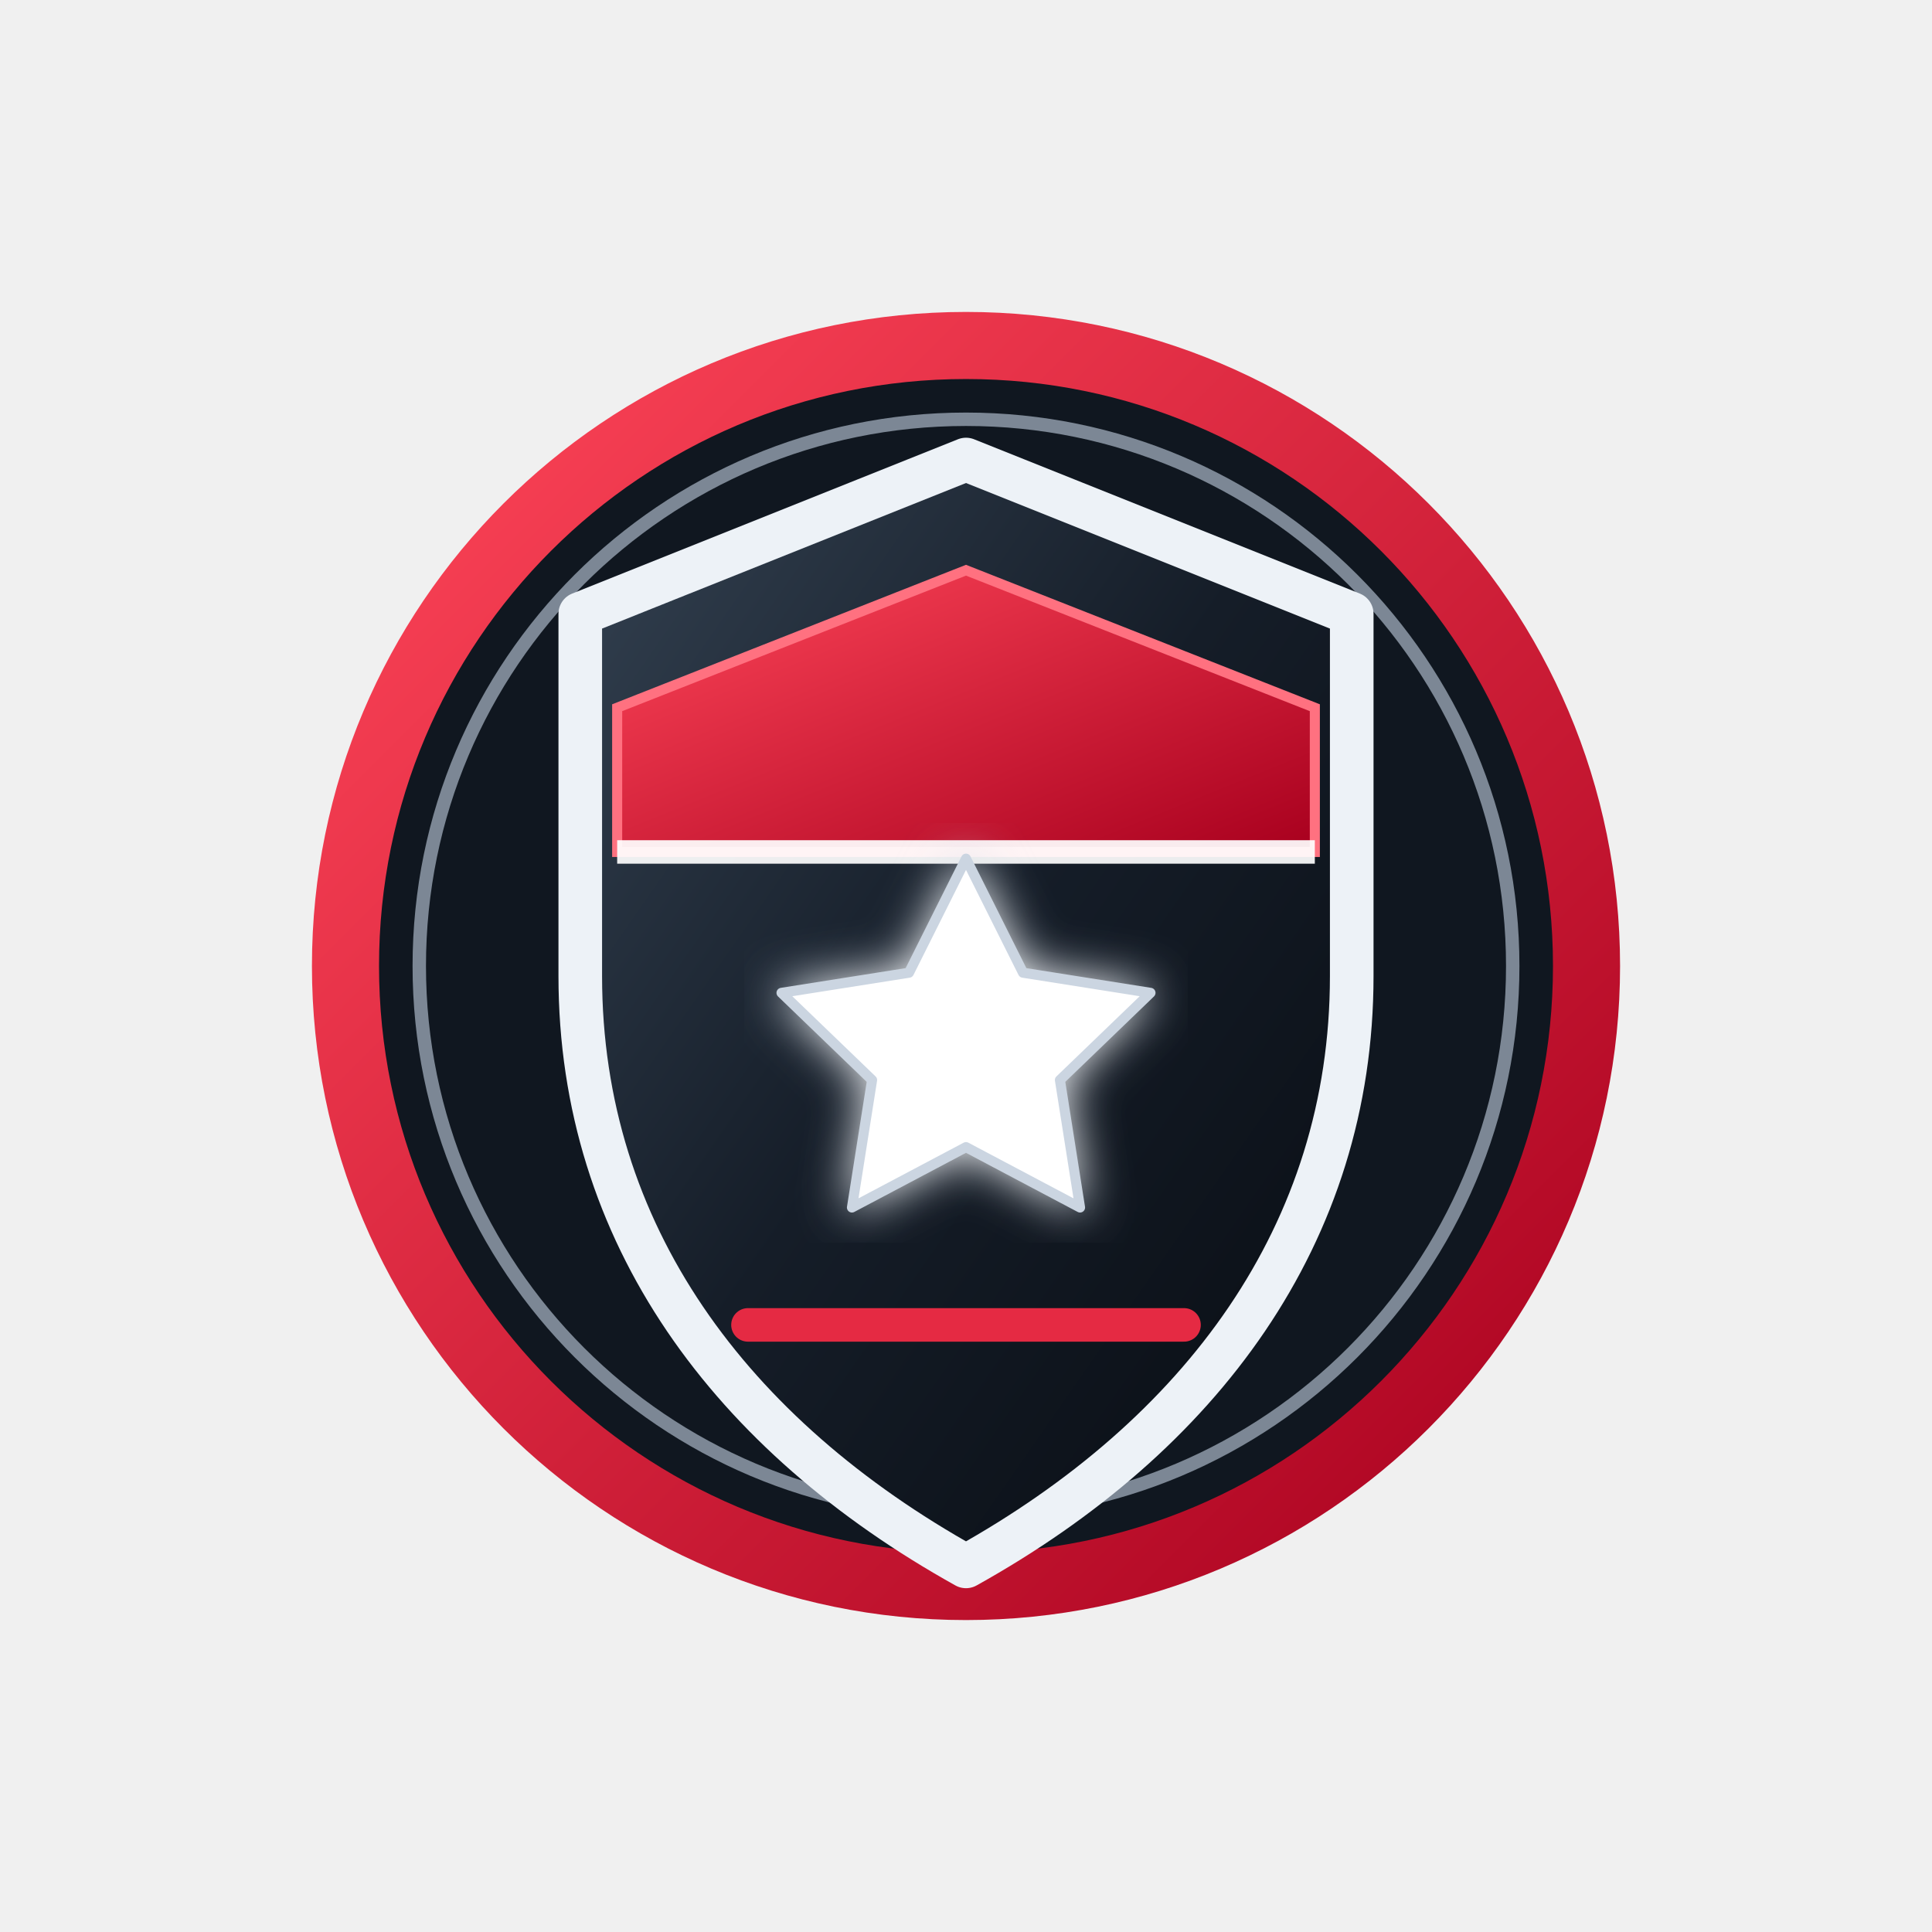
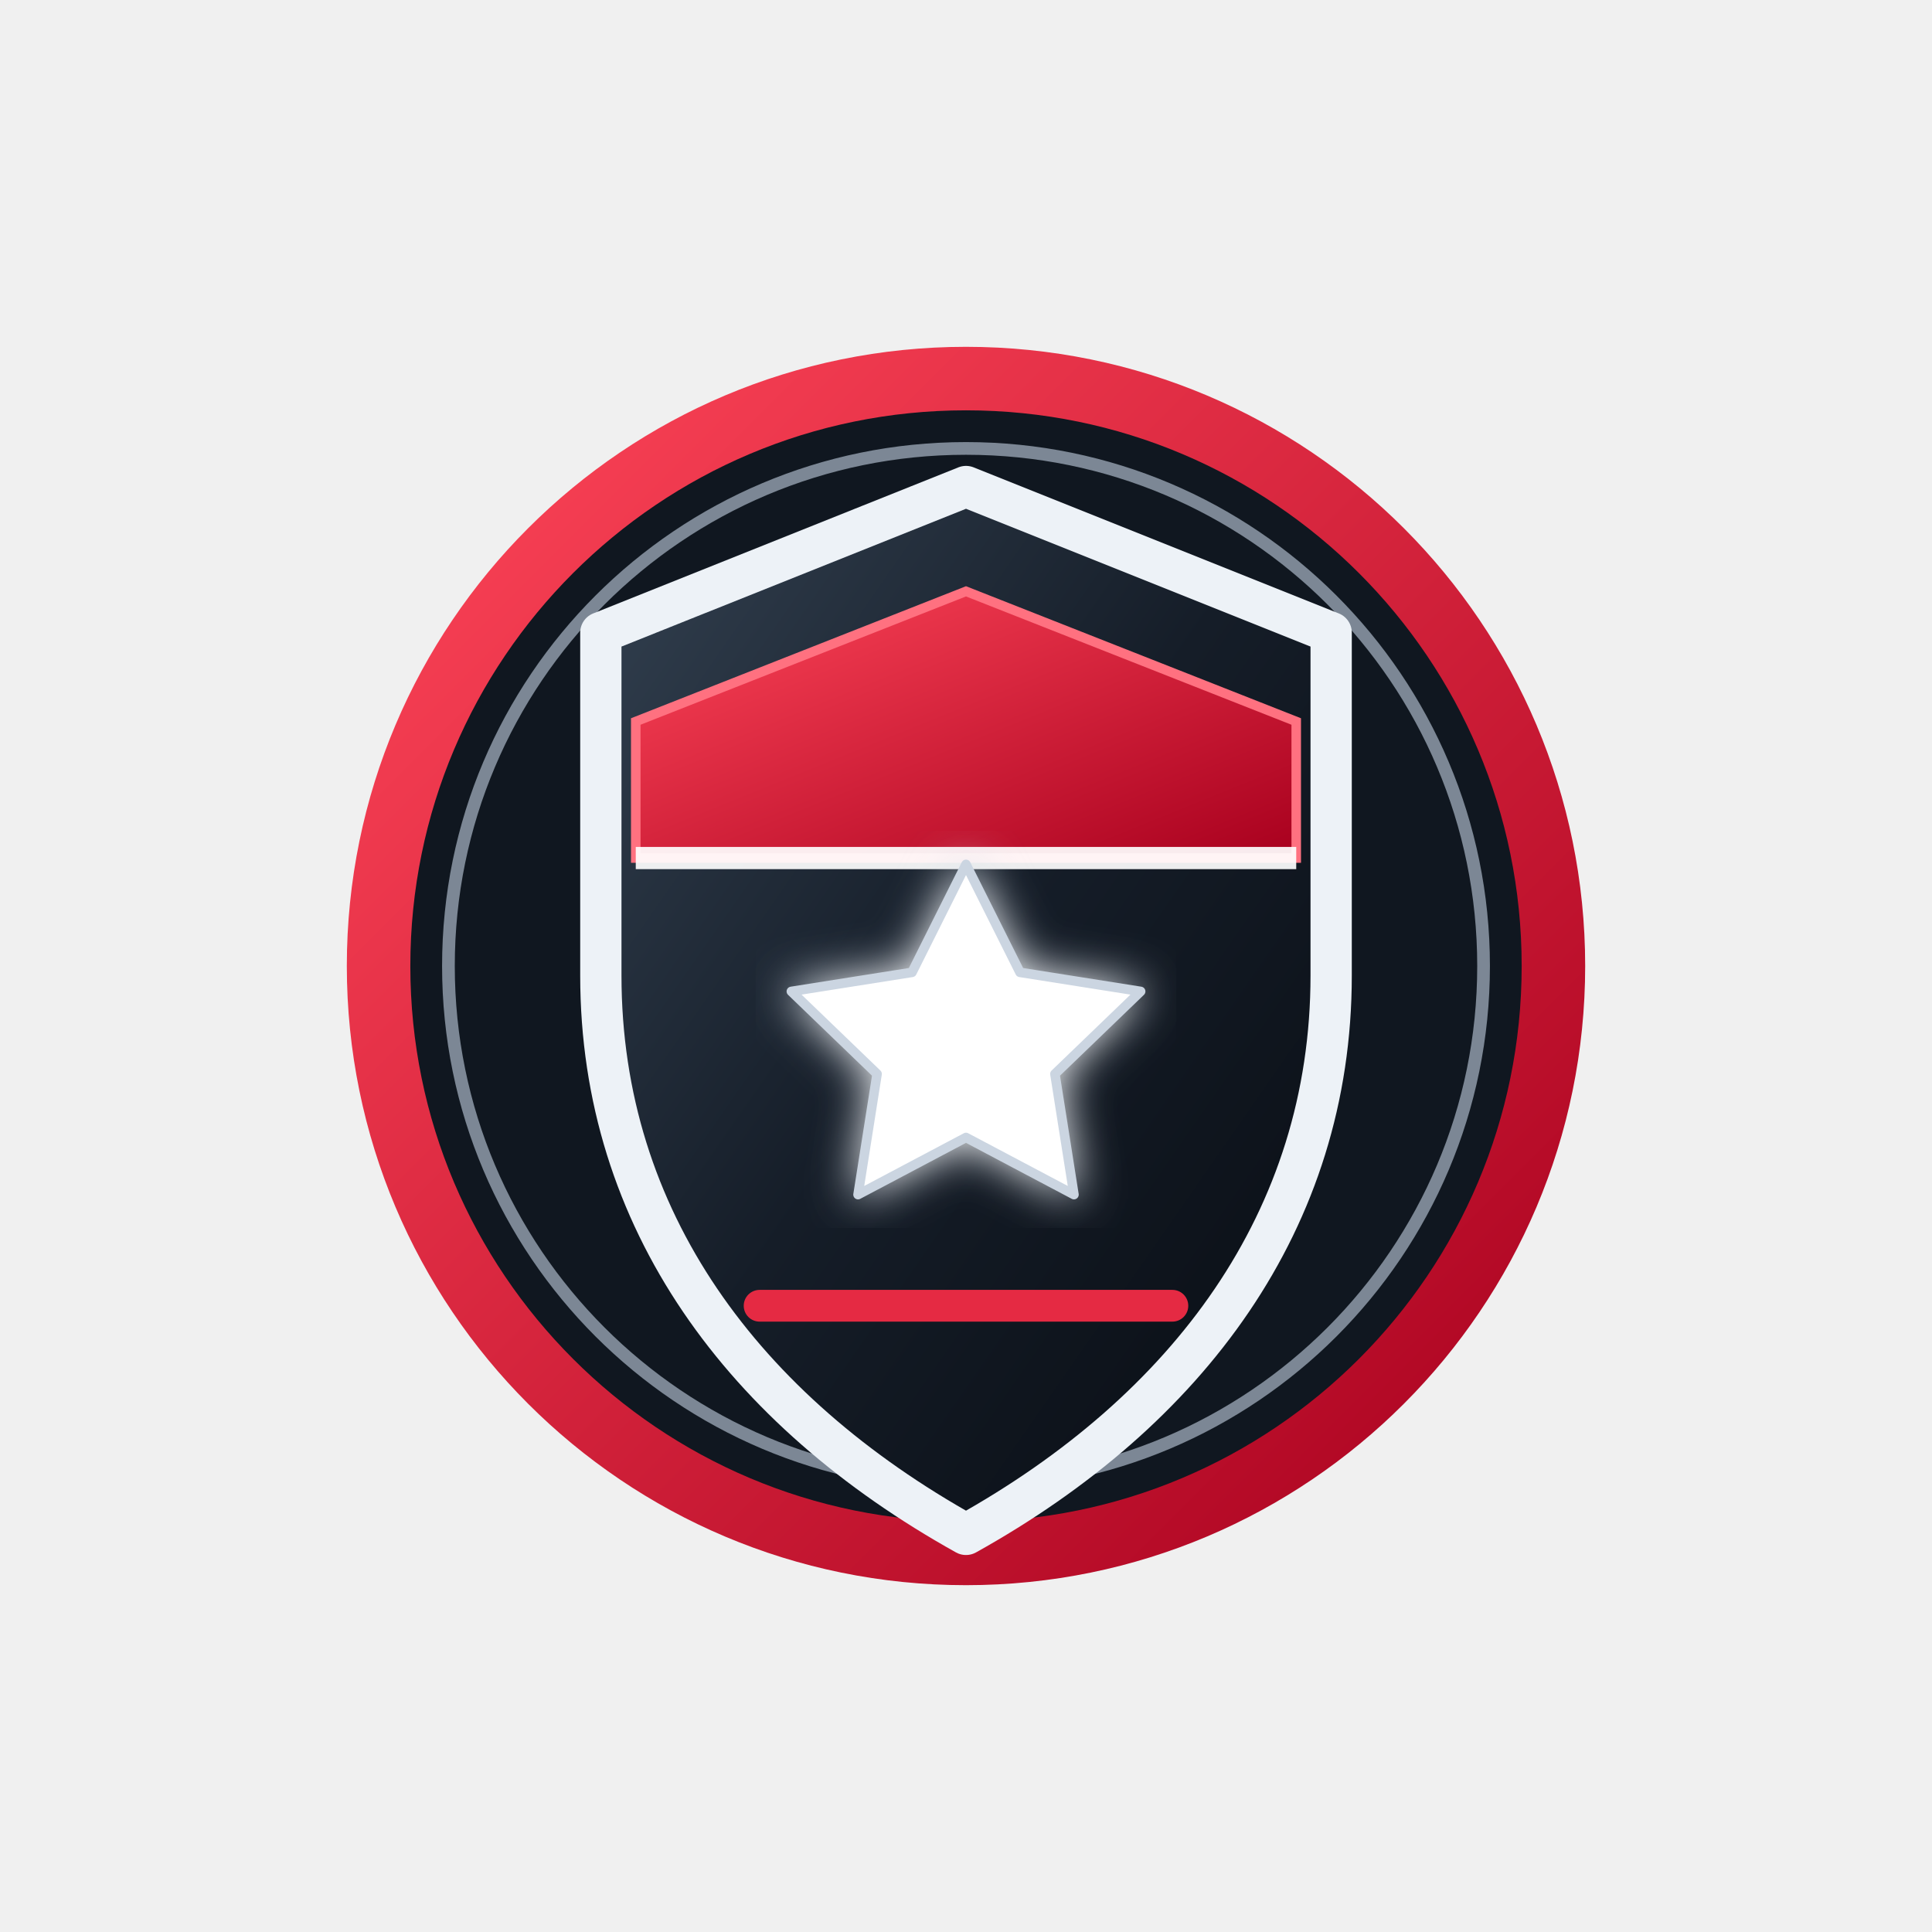
<svg xmlns="http://www.w3.org/2000/svg" width="432" height="432" viewBox="0 0 432 432">
  <defs>
    <linearGradient id="shield" x1="0" y1="0" x2="1" y2="1">
      <stop stop-color="#344252" />
      <stop offset=".48" stop-color="#151d28" />
      <stop offset="1" stop-color="#080c12" />
    </linearGradient>
    <linearGradient id="red" x1="0" y1="0" x2="1" y2="1">
      <stop stop-color="#ff4659" />
      <stop offset="1" stop-color="#a8001e" />
    </linearGradient>
    <filter id="glow">
      <feGaussianBlur stdDeviation="7" result="b" />
      <feMerge>
        <feMergeNode in="b" />
        <feMergeNode in="SourceGraphic" />
      </feMerge>
    </filter>
  </defs>
-   <g transform="translate(54 54) scale(0.75)">
+   <g transform="translate(62.64 62.64) scale(0.71)">
    <circle cx="216" cy="216" r="185" fill="#101720" stroke="url(#red)" stroke-width="20" />
    <circle cx="216" cy="216" r="163" fill="none" stroke="#aab7c6" stroke-width="4" opacity=".7" />
    <path d="M216 65 331 111v108c0 77-45 137-115 176-70-39-115-99-115-176V111z" fill="url(#shield)" stroke="#edf2f7" stroke-width="13" stroke-linejoin="round" />
    <path d="M112 139 216 98l104 41v43H112z" fill="url(#red)" stroke="#ff7180" stroke-width="3" />
    <path d="M112 182h208" stroke="#fff" stroke-width="7" opacity=".92" />
    <path d="m216 184 17 34 38 6-27 26 6 38-34-18-34 18 6-38-27-26 38-6z" fill="#fff" stroke="#cbd5e1" stroke-width="3" stroke-linejoin="round" filter="url(#glow)" />
    <path d="M151 323h130" stroke="#e52a43" stroke-width="10" stroke-linecap="round" />
  </g>
</svg>
